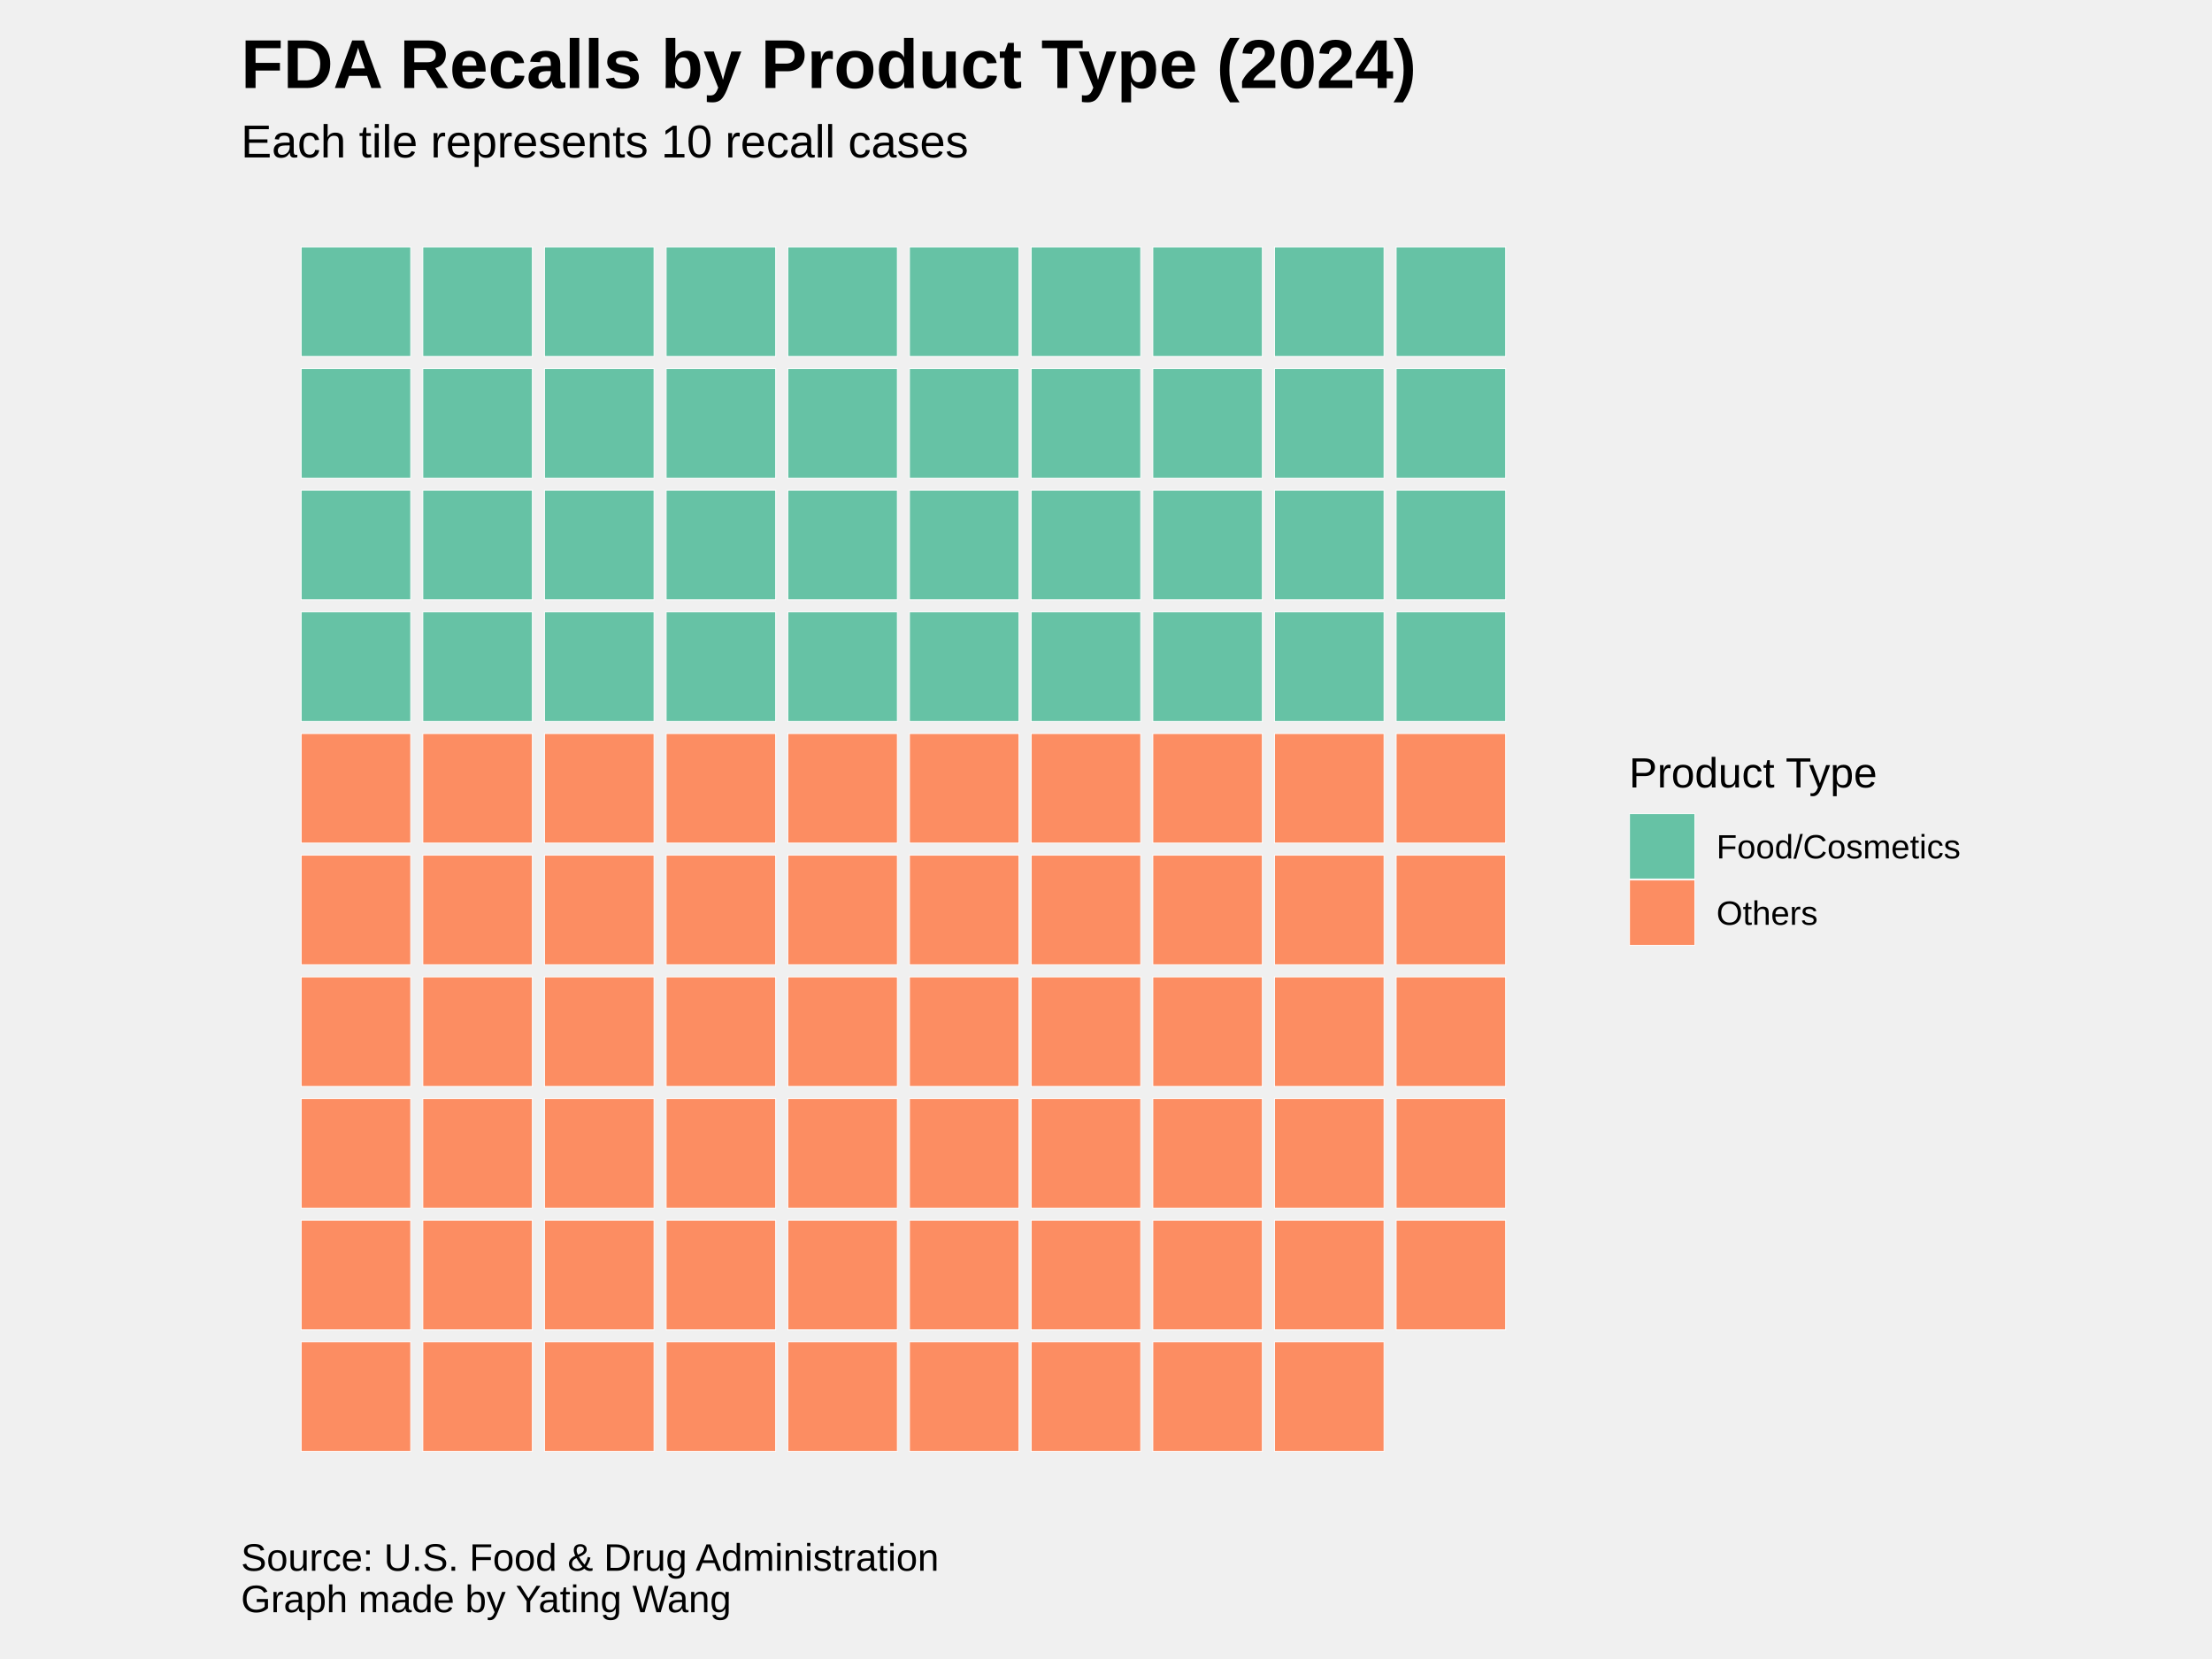
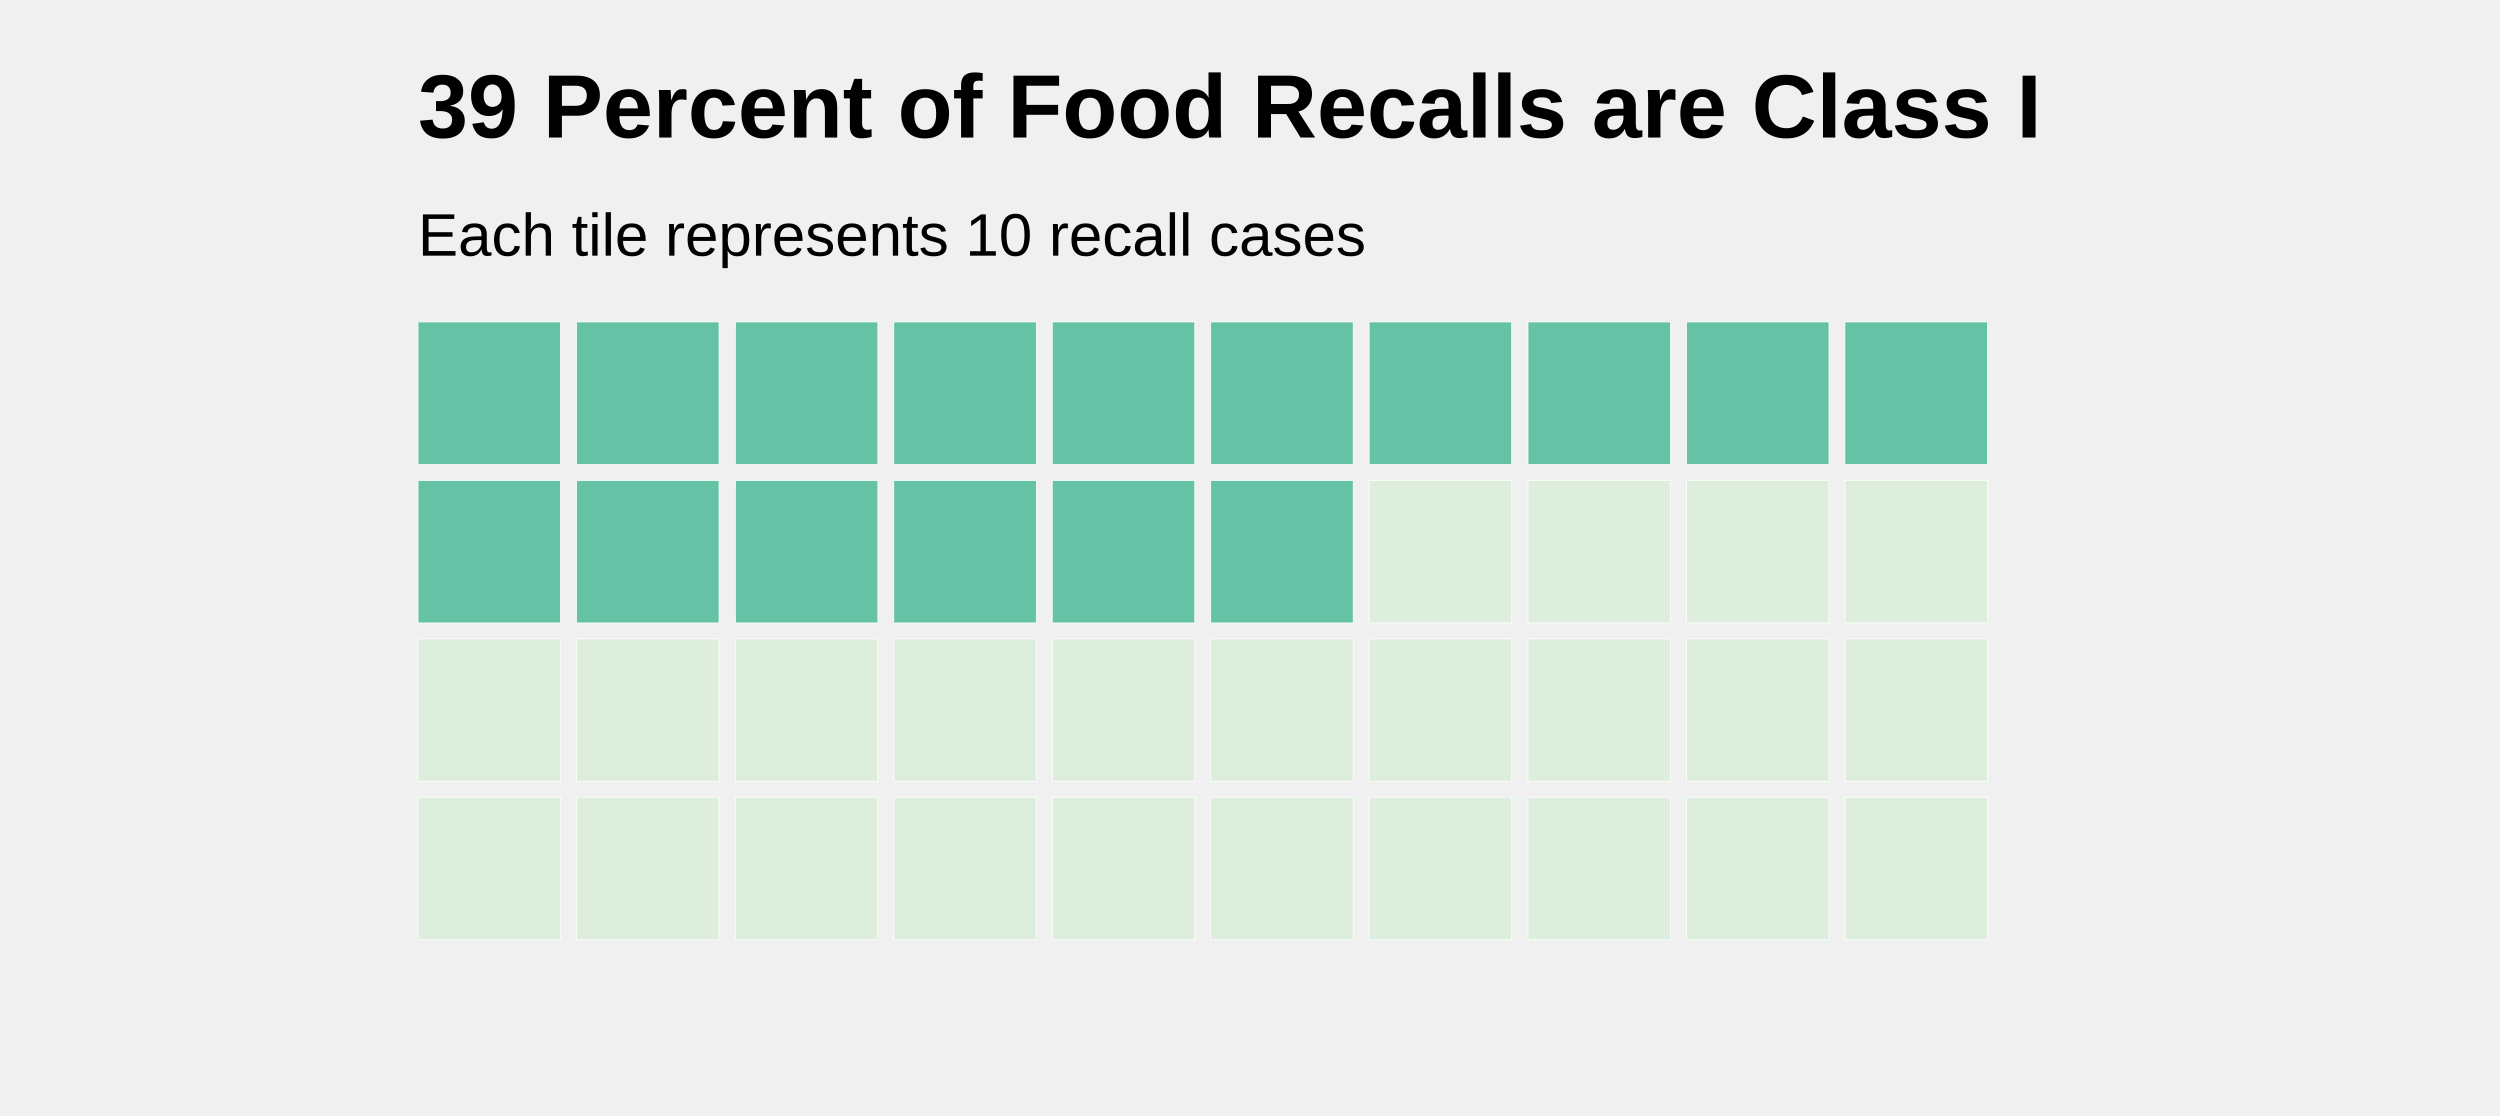
- <svg xmlns="http://www.w3.org/2000/svg" class="svglite" width="576.00pt" height="432.00pt" viewBox="0 0 576.00 432.00">
+ <svg xmlns="http://www.w3.org/2000/svg" id="Layer_1" version="1.1" viewBox="0 0 645.3 288">
  <defs>
-     <style type="text/css">
-     .svglite line, .svglite polyline, .svglite polygon, .svglite path, .svglite rect, .svglite circle {
-       fill: none;
-       stroke: #000000;
-       stroke-linecap: round;
-       stroke-linejoin: round;
-       stroke-miterlimit: 10.00;
-     }
-     .svglite text {
-       white-space: pre;
-     }
-   </style>
+     <style>
+       .st0 {
+         fill: none;
+       }
+ 
+       .st1 {
+         fill: #ded;
+       }
+ 
+       .st1, .st2 {
+         stroke: #fff;
+         stroke-miterlimit: 10;
+         stroke-width: .2px;
+       }
+ 
+       .st3 {
+         font-family: ArialMT, Arial;
+         font-size: 15.5px;
+       }
+ 
+       .st3, .st4 {
+         isolation: isolate;
+       }
+ 
+       .st2 {
+         fill: #66c2a5;
+       }
+ 
+       .st4 {
+         font-family: Arial-BoldMT, Arial;
+         font-size: 23.2px;
+         font-weight: 700;
+       }
+     </style>
  </defs>
-   <rect width="100%" height="100%" style="stroke: none; fill: none;" />
-   <defs>
-     <clipPath id="cpMC4wMHw1NzYuMDB8MC4wMHw0MzIuMDA=">
-       <rect x="0.00" y="0.00" width="576.00" height="432.00" />
-     </clipPath>
-   </defs>
-   <g clip-path="url(#cpMC4wMHw1NzYuMDB8MC4wMHw0MzIuMDA=)">
- </g>
-   <defs>
-     <clipPath id="cpNTAuMDV8NTI1Ljk1fDAuMDB8NDMyLjAw">
-       <rect x="50.05" y="0.00" width="475.91" height="432.00" />
-     </clipPath>
-   </defs>
-   <g clip-path="url(#cpNTAuMDV8NTI1Ljk1fDAuMDB8NDMyLjAw)">
- </g>
-   <g clip-path="url(#cpMC4wMHw1NzYuMDB8MC4wMHw0MzIuMDA=)">
- </g>
-   <defs>
-     <clipPath id="cpNjIuNzV8NDA3Ljc1fDQ4LjYyfDM5My42Mg==">
-       <rect x="62.75" y="48.62" width="345.00" height="345.00" />
-     </clipPath>
-   </defs>
-   <g clip-path="url(#cpNjIuNzV8NDA3Ljc1fDQ4LjYyfDM5My42Mg==)">
-     <rect x="78.43" y="64.30" width="28.51" height="28.51" style="stroke-width: 0.21; stroke: #FFFFFF; stroke-linecap: butt; stroke-linejoin: miter; fill: #66C2A5;" />
-     <rect x="110.11" y="64.30" width="28.51" height="28.51" style="stroke-width: 0.21; stroke: #FFFFFF; stroke-linecap: butt; stroke-linejoin: miter; fill: #66C2A5;" />
-     <rect x="141.79" y="64.30" width="28.51" height="28.51" style="stroke-width: 0.21; stroke: #FFFFFF; stroke-linecap: butt; stroke-linejoin: miter; fill: #66C2A5;" />
-     <rect x="173.47" y="64.30" width="28.51" height="28.51" style="stroke-width: 0.21; stroke: #FFFFFF; stroke-linecap: butt; stroke-linejoin: miter; fill: #66C2A5;" />
-     <rect x="205.15" y="64.30" width="28.51" height="28.51" style="stroke-width: 0.21; stroke: #FFFFFF; stroke-linecap: butt; stroke-linejoin: miter; fill: #66C2A5;" />
-     <rect x="236.83" y="64.30" width="28.51" height="28.51" style="stroke-width: 0.21; stroke: #FFFFFF; stroke-linecap: butt; stroke-linejoin: miter; fill: #66C2A5;" />
-     <rect x="268.52" y="64.30" width="28.51" height="28.51" style="stroke-width: 0.21; stroke: #FFFFFF; stroke-linecap: butt; stroke-linejoin: miter; fill: #66C2A5;" />
-     <rect x="300.20" y="64.30" width="28.51" height="28.51" style="stroke-width: 0.21; stroke: #FFFFFF; stroke-linecap: butt; stroke-linejoin: miter; fill: #66C2A5;" />
-     <rect x="331.88" y="64.30" width="28.51" height="28.51" style="stroke-width: 0.21; stroke: #FFFFFF; stroke-linecap: butt; stroke-linejoin: miter; fill: #66C2A5;" />
-     <rect x="363.56" y="64.30" width="28.51" height="28.51" style="stroke-width: 0.21; stroke: #FFFFFF; stroke-linecap: butt; stroke-linejoin: miter; fill: #66C2A5;" />
-     <rect x="78.43" y="95.98" width="28.51" height="28.51" style="stroke-width: 0.21; stroke: #FFFFFF; stroke-linecap: butt; stroke-linejoin: miter; fill: #66C2A5;" />
-     <rect x="110.11" y="95.98" width="28.51" height="28.51" style="stroke-width: 0.21; stroke: #FFFFFF; stroke-linecap: butt; stroke-linejoin: miter; fill: #66C2A5;" />
-     <rect x="141.79" y="95.98" width="28.51" height="28.51" style="stroke-width: 0.21; stroke: #FFFFFF; stroke-linecap: butt; stroke-linejoin: miter; fill: #66C2A5;" />
-     <rect x="173.47" y="95.98" width="28.51" height="28.51" style="stroke-width: 0.21; stroke: #FFFFFF; stroke-linecap: butt; stroke-linejoin: miter; fill: #66C2A5;" />
-     <rect x="205.15" y="95.98" width="28.51" height="28.51" style="stroke-width: 0.21; stroke: #FFFFFF; stroke-linecap: butt; stroke-linejoin: miter; fill: #66C2A5;" />
-     <rect x="236.83" y="95.98" width="28.51" height="28.51" style="stroke-width: 0.21; stroke: #FFFFFF; stroke-linecap: butt; stroke-linejoin: miter; fill: #66C2A5;" />
-     <rect x="268.52" y="95.98" width="28.51" height="28.51" style="stroke-width: 0.21; stroke: #FFFFFF; stroke-linecap: butt; stroke-linejoin: miter; fill: #66C2A5;" />
-     <rect x="300.20" y="95.98" width="28.51" height="28.51" style="stroke-width: 0.21; stroke: #FFFFFF; stroke-linecap: butt; stroke-linejoin: miter; fill: #66C2A5;" />
-     <rect x="331.88" y="95.98" width="28.51" height="28.51" style="stroke-width: 0.21; stroke: #FFFFFF; stroke-linecap: butt; stroke-linejoin: miter; fill: #66C2A5;" />
-     <rect x="363.56" y="95.98" width="28.51" height="28.51" style="stroke-width: 0.21; stroke: #FFFFFF; stroke-linecap: butt; stroke-linejoin: miter; fill: #66C2A5;" />
-     <rect x="78.43" y="127.66" width="28.51" height="28.51" style="stroke-width: 0.21; stroke: #FFFFFF; stroke-linecap: butt; stroke-linejoin: miter; fill: #66C2A5;" />
-     <rect x="110.11" y="127.66" width="28.51" height="28.51" style="stroke-width: 0.21; stroke: #FFFFFF; stroke-linecap: butt; stroke-linejoin: miter; fill: #66C2A5;" />
-     <rect x="141.79" y="127.66" width="28.51" height="28.51" style="stroke-width: 0.21; stroke: #FFFFFF; stroke-linecap: butt; stroke-linejoin: miter; fill: #66C2A5;" />
-     <rect x="173.47" y="127.66" width="28.51" height="28.51" style="stroke-width: 0.21; stroke: #FFFFFF; stroke-linecap: butt; stroke-linejoin: miter; fill: #66C2A5;" />
-     <rect x="205.15" y="127.66" width="28.51" height="28.51" style="stroke-width: 0.21; stroke: #FFFFFF; stroke-linecap: butt; stroke-linejoin: miter; fill: #66C2A5;" />
-     <rect x="236.83" y="127.66" width="28.51" height="28.51" style="stroke-width: 0.21; stroke: #FFFFFF; stroke-linecap: butt; stroke-linejoin: miter; fill: #66C2A5;" />
-     <rect x="268.52" y="127.66" width="28.51" height="28.51" style="stroke-width: 0.21; stroke: #FFFFFF; stroke-linecap: butt; stroke-linejoin: miter; fill: #66C2A5;" />
-     <rect x="300.20" y="127.66" width="28.51" height="28.51" style="stroke-width: 0.21; stroke: #FFFFFF; stroke-linecap: butt; stroke-linejoin: miter; fill: #66C2A5;" />
-     <rect x="331.88" y="127.66" width="28.51" height="28.51" style="stroke-width: 0.21; stroke: #FFFFFF; stroke-linecap: butt; stroke-linejoin: miter; fill: #66C2A5;" />
-     <rect x="363.56" y="127.66" width="28.51" height="28.51" style="stroke-width: 0.21; stroke: #FFFFFF; stroke-linecap: butt; stroke-linejoin: miter; fill: #66C2A5;" />
-     <rect x="78.43" y="159.34" width="28.51" height="28.51" style="stroke-width: 0.21; stroke: #FFFFFF; stroke-linecap: butt; stroke-linejoin: miter; fill: #66C2A5;" />
-     <rect x="110.11" y="159.34" width="28.51" height="28.51" style="stroke-width: 0.21; stroke: #FFFFFF; stroke-linecap: butt; stroke-linejoin: miter; fill: #66C2A5;" />
-     <rect x="141.79" y="159.34" width="28.51" height="28.51" style="stroke-width: 0.21; stroke: #FFFFFF; stroke-linecap: butt; stroke-linejoin: miter; fill: #66C2A5;" />
-     <rect x="173.47" y="159.34" width="28.51" height="28.51" style="stroke-width: 0.21; stroke: #FFFFFF; stroke-linecap: butt; stroke-linejoin: miter; fill: #66C2A5;" />
-     <rect x="205.15" y="159.34" width="28.51" height="28.51" style="stroke-width: 0.21; stroke: #FFFFFF; stroke-linecap: butt; stroke-linejoin: miter; fill: #66C2A5;" />
-     <rect x="236.83" y="159.34" width="28.51" height="28.51" style="stroke-width: 0.21; stroke: #FFFFFF; stroke-linecap: butt; stroke-linejoin: miter; fill: #66C2A5;" />
-     <rect x="268.52" y="159.34" width="28.51" height="28.51" style="stroke-width: 0.21; stroke: #FFFFFF; stroke-linecap: butt; stroke-linejoin: miter; fill: #66C2A5;" />
-     <rect x="300.20" y="159.34" width="28.51" height="28.51" style="stroke-width: 0.21; stroke: #FFFFFF; stroke-linecap: butt; stroke-linejoin: miter; fill: #66C2A5;" />
-     <rect x="331.88" y="159.34" width="28.51" height="28.51" style="stroke-width: 0.21; stroke: #FFFFFF; stroke-linecap: butt; stroke-linejoin: miter; fill: #66C2A5;" />
-     <rect x="363.56" y="159.34" width="28.51" height="28.51" style="stroke-width: 0.21; stroke: #FFFFFF; stroke-linecap: butt; stroke-linejoin: miter; fill: #66C2A5;" />
-     <rect x="78.43" y="191.02" width="28.51" height="28.51" style="stroke-width: 0.21; stroke: #FFFFFF; stroke-linecap: butt; stroke-linejoin: miter; fill: #FC8D62;" />
-     <rect x="110.11" y="191.02" width="28.51" height="28.51" style="stroke-width: 0.21; stroke: #FFFFFF; stroke-linecap: butt; stroke-linejoin: miter; fill: #FC8D62;" />
-     <rect x="141.79" y="191.02" width="28.51" height="28.51" style="stroke-width: 0.21; stroke: #FFFFFF; stroke-linecap: butt; stroke-linejoin: miter; fill: #FC8D62;" />
-     <rect x="173.47" y="191.02" width="28.51" height="28.51" style="stroke-width: 0.21; stroke: #FFFFFF; stroke-linecap: butt; stroke-linejoin: miter; fill: #FC8D62;" />
-     <rect x="205.15" y="191.02" width="28.51" height="28.51" style="stroke-width: 0.21; stroke: #FFFFFF; stroke-linecap: butt; stroke-linejoin: miter; fill: #FC8D62;" />
-     <rect x="236.83" y="191.02" width="28.51" height="28.51" style="stroke-width: 0.21; stroke: #FFFFFF; stroke-linecap: butt; stroke-linejoin: miter; fill: #FC8D62;" />
-     <rect x="268.52" y="191.02" width="28.51" height="28.51" style="stroke-width: 0.21; stroke: #FFFFFF; stroke-linecap: butt; stroke-linejoin: miter; fill: #FC8D62;" />
-     <rect x="300.20" y="191.02" width="28.51" height="28.51" style="stroke-width: 0.21; stroke: #FFFFFF; stroke-linecap: butt; stroke-linejoin: miter; fill: #FC8D62;" />
-     <rect x="331.88" y="191.02" width="28.51" height="28.51" style="stroke-width: 0.21; stroke: #FFFFFF; stroke-linecap: butt; stroke-linejoin: miter; fill: #FC8D62;" />
-     <rect x="363.56" y="191.02" width="28.51" height="28.51" style="stroke-width: 0.21; stroke: #FFFFFF; stroke-linecap: butt; stroke-linejoin: miter; fill: #FC8D62;" />
-     <rect x="78.43" y="222.70" width="28.51" height="28.51" style="stroke-width: 0.21; stroke: #FFFFFF; stroke-linecap: butt; stroke-linejoin: miter; fill: #FC8D62;" />
-     <rect x="110.11" y="222.70" width="28.51" height="28.51" style="stroke-width: 0.21; stroke: #FFFFFF; stroke-linecap: butt; stroke-linejoin: miter; fill: #FC8D62;" />
-     <rect x="141.79" y="222.70" width="28.51" height="28.51" style="stroke-width: 0.21; stroke: #FFFFFF; stroke-linecap: butt; stroke-linejoin: miter; fill: #FC8D62;" />
-     <rect x="173.47" y="222.70" width="28.51" height="28.51" style="stroke-width: 0.21; stroke: #FFFFFF; stroke-linecap: butt; stroke-linejoin: miter; fill: #FC8D62;" />
-     <rect x="205.15" y="222.70" width="28.51" height="28.51" style="stroke-width: 0.21; stroke: #FFFFFF; stroke-linecap: butt; stroke-linejoin: miter; fill: #FC8D62;" />
-     <rect x="236.83" y="222.70" width="28.51" height="28.51" style="stroke-width: 0.21; stroke: #FFFFFF; stroke-linecap: butt; stroke-linejoin: miter; fill: #FC8D62;" />
-     <rect x="268.52" y="222.70" width="28.51" height="28.51" style="stroke-width: 0.21; stroke: #FFFFFF; stroke-linecap: butt; stroke-linejoin: miter; fill: #FC8D62;" />
-     <rect x="300.20" y="222.70" width="28.51" height="28.51" style="stroke-width: 0.21; stroke: #FFFFFF; stroke-linecap: butt; stroke-linejoin: miter; fill: #FC8D62;" />
-     <rect x="331.88" y="222.70" width="28.51" height="28.51" style="stroke-width: 0.21; stroke: #FFFFFF; stroke-linecap: butt; stroke-linejoin: miter; fill: #FC8D62;" />
-     <rect x="363.56" y="222.70" width="28.51" height="28.51" style="stroke-width: 0.21; stroke: #FFFFFF; stroke-linecap: butt; stroke-linejoin: miter; fill: #FC8D62;" />
-     <rect x="78.43" y="254.39" width="28.51" height="28.51" style="stroke-width: 0.21; stroke: #FFFFFF; stroke-linecap: butt; stroke-linejoin: miter; fill: #FC8D62;" />
-     <rect x="110.11" y="254.39" width="28.51" height="28.51" style="stroke-width: 0.21; stroke: #FFFFFF; stroke-linecap: butt; stroke-linejoin: miter; fill: #FC8D62;" />
-     <rect x="141.79" y="254.39" width="28.51" height="28.51" style="stroke-width: 0.21; stroke: #FFFFFF; stroke-linecap: butt; stroke-linejoin: miter; fill: #FC8D62;" />
-     <rect x="173.47" y="254.39" width="28.51" height="28.51" style="stroke-width: 0.21; stroke: #FFFFFF; stroke-linecap: butt; stroke-linejoin: miter; fill: #FC8D62;" />
-     <rect x="205.15" y="254.39" width="28.51" height="28.51" style="stroke-width: 0.21; stroke: #FFFFFF; stroke-linecap: butt; stroke-linejoin: miter; fill: #FC8D62;" />
-     <rect x="236.83" y="254.39" width="28.51" height="28.51" style="stroke-width: 0.21; stroke: #FFFFFF; stroke-linecap: butt; stroke-linejoin: miter; fill: #FC8D62;" />
-     <rect x="268.52" y="254.39" width="28.51" height="28.51" style="stroke-width: 0.21; stroke: #FFFFFF; stroke-linecap: butt; stroke-linejoin: miter; fill: #FC8D62;" />
-     <rect x="300.20" y="254.39" width="28.51" height="28.51" style="stroke-width: 0.21; stroke: #FFFFFF; stroke-linecap: butt; stroke-linejoin: miter; fill: #FC8D62;" />
-     <rect x="331.88" y="254.39" width="28.51" height="28.51" style="stroke-width: 0.21; stroke: #FFFFFF; stroke-linecap: butt; stroke-linejoin: miter; fill: #FC8D62;" />
-     <rect x="363.56" y="254.39" width="28.51" height="28.51" style="stroke-width: 0.21; stroke: #FFFFFF; stroke-linecap: butt; stroke-linejoin: miter; fill: #FC8D62;" />
-     <rect x="78.43" y="286.07" width="28.51" height="28.51" style="stroke-width: 0.21; stroke: #FFFFFF; stroke-linecap: butt; stroke-linejoin: miter; fill: #FC8D62;" />
-     <rect x="110.11" y="286.07" width="28.51" height="28.51" style="stroke-width: 0.21; stroke: #FFFFFF; stroke-linecap: butt; stroke-linejoin: miter; fill: #FC8D62;" />
-     <rect x="141.79" y="286.07" width="28.51" height="28.51" style="stroke-width: 0.21; stroke: #FFFFFF; stroke-linecap: butt; stroke-linejoin: miter; fill: #FC8D62;" />
-     <rect x="173.47" y="286.07" width="28.51" height="28.51" style="stroke-width: 0.21; stroke: #FFFFFF; stroke-linecap: butt; stroke-linejoin: miter; fill: #FC8D62;" />
-     <rect x="205.15" y="286.07" width="28.51" height="28.51" style="stroke-width: 0.21; stroke: #FFFFFF; stroke-linecap: butt; stroke-linejoin: miter; fill: #FC8D62;" />
-     <rect x="236.83" y="286.07" width="28.51" height="28.51" style="stroke-width: 0.21; stroke: #FFFFFF; stroke-linecap: butt; stroke-linejoin: miter; fill: #FC8D62;" />
-     <rect x="268.52" y="286.07" width="28.51" height="28.51" style="stroke-width: 0.21; stroke: #FFFFFF; stroke-linecap: butt; stroke-linejoin: miter; fill: #FC8D62;" />
-     <rect x="300.20" y="286.07" width="28.51" height="28.51" style="stroke-width: 0.21; stroke: #FFFFFF; stroke-linecap: butt; stroke-linejoin: miter; fill: #FC8D62;" />
-     <rect x="331.88" y="286.07" width="28.51" height="28.51" style="stroke-width: 0.21; stroke: #FFFFFF; stroke-linecap: butt; stroke-linejoin: miter; fill: #FC8D62;" />
-     <rect x="363.56" y="286.07" width="28.51" height="28.51" style="stroke-width: 0.21; stroke: #FFFFFF; stroke-linecap: butt; stroke-linejoin: miter; fill: #FC8D62;" />
-     <rect x="78.43" y="317.75" width="28.51" height="28.51" style="stroke-width: 0.21; stroke: #FFFFFF; stroke-linecap: butt; stroke-linejoin: miter; fill: #FC8D62;" />
-     <rect x="110.11" y="317.75" width="28.51" height="28.51" style="stroke-width: 0.21; stroke: #FFFFFF; stroke-linecap: butt; stroke-linejoin: miter; fill: #FC8D62;" />
-     <rect x="141.79" y="317.75" width="28.51" height="28.51" style="stroke-width: 0.21; stroke: #FFFFFF; stroke-linecap: butt; stroke-linejoin: miter; fill: #FC8D62;" />
-     <rect x="173.47" y="317.75" width="28.51" height="28.51" style="stroke-width: 0.21; stroke: #FFFFFF; stroke-linecap: butt; stroke-linejoin: miter; fill: #FC8D62;" />
-     <rect x="205.15" y="317.75" width="28.51" height="28.51" style="stroke-width: 0.21; stroke: #FFFFFF; stroke-linecap: butt; stroke-linejoin: miter; fill: #FC8D62;" />
-     <rect x="236.83" y="317.75" width="28.51" height="28.51" style="stroke-width: 0.21; stroke: #FFFFFF; stroke-linecap: butt; stroke-linejoin: miter; fill: #FC8D62;" />
-     <rect x="268.52" y="317.75" width="28.51" height="28.51" style="stroke-width: 0.21; stroke: #FFFFFF; stroke-linecap: butt; stroke-linejoin: miter; fill: #FC8D62;" />
-     <rect x="300.20" y="317.75" width="28.51" height="28.51" style="stroke-width: 0.21; stroke: #FFFFFF; stroke-linecap: butt; stroke-linejoin: miter; fill: #FC8D62;" />
-     <rect x="331.88" y="317.75" width="28.51" height="28.51" style="stroke-width: 0.21; stroke: #FFFFFF; stroke-linecap: butt; stroke-linejoin: miter; fill: #FC8D62;" />
-     <rect x="363.56" y="317.75" width="28.51" height="28.51" style="stroke-width: 0.21; stroke: #FFFFFF; stroke-linecap: butt; stroke-linejoin: miter; fill: #FC8D62;" />
-     <rect x="78.43" y="349.43" width="28.51" height="28.51" style="stroke-width: 0.21; stroke: #FFFFFF; stroke-linecap: butt; stroke-linejoin: miter; fill: #FC8D62;" />
-     <rect x="110.11" y="349.43" width="28.51" height="28.51" style="stroke-width: 0.21; stroke: #FFFFFF; stroke-linecap: butt; stroke-linejoin: miter; fill: #FC8D62;" />
-     <rect x="141.79" y="349.43" width="28.51" height="28.51" style="stroke-width: 0.21; stroke: #FFFFFF; stroke-linecap: butt; stroke-linejoin: miter; fill: #FC8D62;" />
-     <rect x="173.47" y="349.43" width="28.51" height="28.51" style="stroke-width: 0.21; stroke: #FFFFFF; stroke-linecap: butt; stroke-linejoin: miter; fill: #FC8D62;" />
-     <rect x="205.15" y="349.43" width="28.51" height="28.51" style="stroke-width: 0.21; stroke: #FFFFFF; stroke-linecap: butt; stroke-linejoin: miter; fill: #FC8D62;" />
-     <rect x="236.83" y="349.43" width="28.51" height="28.51" style="stroke-width: 0.21; stroke: #FFFFFF; stroke-linecap: butt; stroke-linejoin: miter; fill: #FC8D62;" />
-     <rect x="268.52" y="349.43" width="28.51" height="28.51" style="stroke-width: 0.21; stroke: #FFFFFF; stroke-linecap: butt; stroke-linejoin: miter; fill: #FC8D62;" />
-     <rect x="300.20" y="349.43" width="28.51" height="28.51" style="stroke-width: 0.21; stroke: #FFFFFF; stroke-linecap: butt; stroke-linejoin: miter; fill: #FC8D62;" />
-     <rect x="331.88" y="349.43" width="28.51" height="28.51" style="stroke-width: 0.21; stroke: #FFFFFF; stroke-linecap: butt; stroke-linejoin: miter; fill: #FC8D62;" />
-   </g>
-   <g clip-path="url(#cpMC4wMHw1NzYuMDB8MC4wMHw0MzIuMDA=)">
-     <text x="424.19" y="205.05" style="font-size: 11.00px; font-family: &quot;Arial&quot;;" textLength="65.43px" lengthAdjust="spacingAndGlyphs">Product Type</text>
-     <rect x="424.33" y="211.88" width="17.00" height="17.00" style="stroke-width: 0.21; stroke: #FFFFFF; stroke-linecap: butt; stroke-linejoin: miter; fill: #66C2A5;" />
-     <rect x="424.33" y="229.16" width="17.00" height="17.00" style="stroke-width: 0.21; stroke: #FFFFFF; stroke-linecap: butt; stroke-linejoin: miter; fill: #FC8D62;" />
-     <text x="446.95" y="223.54" style="font-size: 8.80px; font-family: &quot;Arial&quot;;" textLength="63.56px" lengthAdjust="spacingAndGlyphs">Food/Cosmetics</text>
-     <text x="446.95" y="240.82" style="font-size: 8.80px; font-family: &quot;Arial&quot;;" textLength="26.40px" lengthAdjust="spacingAndGlyphs">Others</text>
-     <text x="62.75" y="40.99" style="font-size: 12.00px; font-family: &quot;Arial&quot;;" textLength="189.41px" lengthAdjust="spacingAndGlyphs">Each tile represents 10 recall cases</text>
-     <text x="62.75" y="22.92" style="font-size: 18.00px; font-weight: bold; font-family: &quot;Arial&quot;;" textLength="308.07px" lengthAdjust="spacingAndGlyphs">FDA Recalls by Product Type (2024)</text>
-     <text x="62.75" y="409.02" style="font-size: 10.00px; font-family: &quot;Arial&quot;;" textLength="185.05px" lengthAdjust="spacingAndGlyphs">Source: U.S. Food &amp; Drug Administration </text>
-     <text x="62.75" y="419.82" style="font-size: 10.00px; font-family: &quot;Arial&quot;;" textLength="128.92px" lengthAdjust="spacingAndGlyphs">Graph made by Yating Wang</text>
-   </g>
+   <rect class="st0" x="6.6" width="744" height="558" />
+   <rect class="st0" x="6.6" width="744" height="558" />
+   <rect class="st0" x="71.3" width="614.7" height="558" />
+   <rect class="st0" x="6.6" width="744" height="558" />
+   <rect class="st2" x="107.9" y="83.1" width="36.8" height="36.8" />
+   <rect class="st2" x="148.8" y="83.1" width="36.8" height="36.8" />
+   <rect class="st2" x="189.8" y="83.1" width="36.8" height="36.8" />
+   <rect class="st2" x="230.7" y="83.1" width="36.8" height="36.8" />
+   <rect class="st2" x="271.6" y="83.1" width="36.8" height="36.8" />
+   <rect class="st2" x="312.5" y="83.1" width="36.8" height="36.8" />
+   <rect class="st2" x="353.4" y="83.1" width="36.8" height="36.8" />
+   <rect class="st2" x="394.4" y="83.1" width="36.8" height="36.8" />
+   <rect class="st2" x="435.3" y="83.1" width="36.8" height="36.8" />
+   <rect class="st2" x="476.2" y="83.1" width="36.8" height="36.8" />
+   <rect class="st2" x="107.9" y="124" width="36.8" height="36.8" />
+   <rect class="st2" x="148.8" y="124" width="36.8" height="36.8" />
+   <rect class="st2" x="189.8" y="124" width="36.8" height="36.8" />
+   <rect class="st2" x="230.7" y="124" width="36.8" height="36.8" />
+   <rect class="st2" x="271.6" y="124" width="36.8" height="36.8" />
+   <rect class="st2" x="312.5" y="124" width="36.8" height="36.8" />
+   <rect class="st1" x="353.4" y="124" width="36.8" height="36.8" />
+   <rect class="st1" x="394.4" y="124" width="36.8" height="36.8" />
+   <rect class="st1" x="435.3" y="124" width="36.8" height="36.8" />
+   <rect class="st1" x="476.2" y="124" width="36.8" height="36.8" />
+   <rect class="st1" x="107.9" y="164.9" width="36.8" height="36.8" />
+   <rect class="st1" x="148.8" y="164.9" width="36.8" height="36.8" />
+   <rect class="st1" x="189.8" y="164.9" width="36.8" height="36.8" />
+   <rect class="st1" x="230.7" y="164.9" width="36.8" height="36.8" />
+   <rect class="st1" x="271.6" y="164.9" width="36.8" height="36.8" />
+   <rect class="st1" x="312.5" y="164.9" width="36.8" height="36.8" />
+   <rect class="st1" x="353.4" y="164.9" width="36.8" height="36.8" />
+   <rect class="st1" x="394.4" y="164.9" width="36.8" height="36.8" />
+   <rect class="st1" x="435.3" y="164.9" width="36.8" height="36.8" />
+   <rect class="st1" x="476.2" y="164.9" width="36.8" height="36.8" />
+   <rect class="st1" x="107.9" y="205.8" width="36.8" height="36.8" />
+   <rect class="st1" x="148.8" y="205.8" width="36.8" height="36.8" />
+   <rect class="st1" x="189.8" y="205.8" width="36.8" height="36.8" />
+   <rect class="st1" x="230.7" y="205.8" width="36.8" height="36.8" />
+   <rect class="st1" x="271.6" y="205.8" width="36.8" height="36.8" />
+   <rect class="st1" x="312.5" y="205.8" width="36.8" height="36.8" />
+   <rect class="st1" x="353.4" y="205.8" width="36.8" height="36.8" />
+   <rect class="st1" x="394.4" y="205.8" width="36.8" height="36.8" />
+   <rect class="st1" x="435.3" y="205.8" width="36.8" height="36.8" />
+   <rect class="st1" x="476.2" y="205.8" width="36.8" height="36.8" />
+   <rect class="st0" x="-22.7" width="744" height="290.6" />
+   <text class="st3" transform="translate(107.9 66)">
+     <tspan x="0" y="0">Each tile represents 10 recall cases</tspan>
+   </text>
+   <text class="st4" transform="translate(107.9 35.5)">
+     <tspan x="0" y="0" xml:space="preserve">39 Percent of Food Recalls are Class I  </tspan>
+   </text>
</svg>
